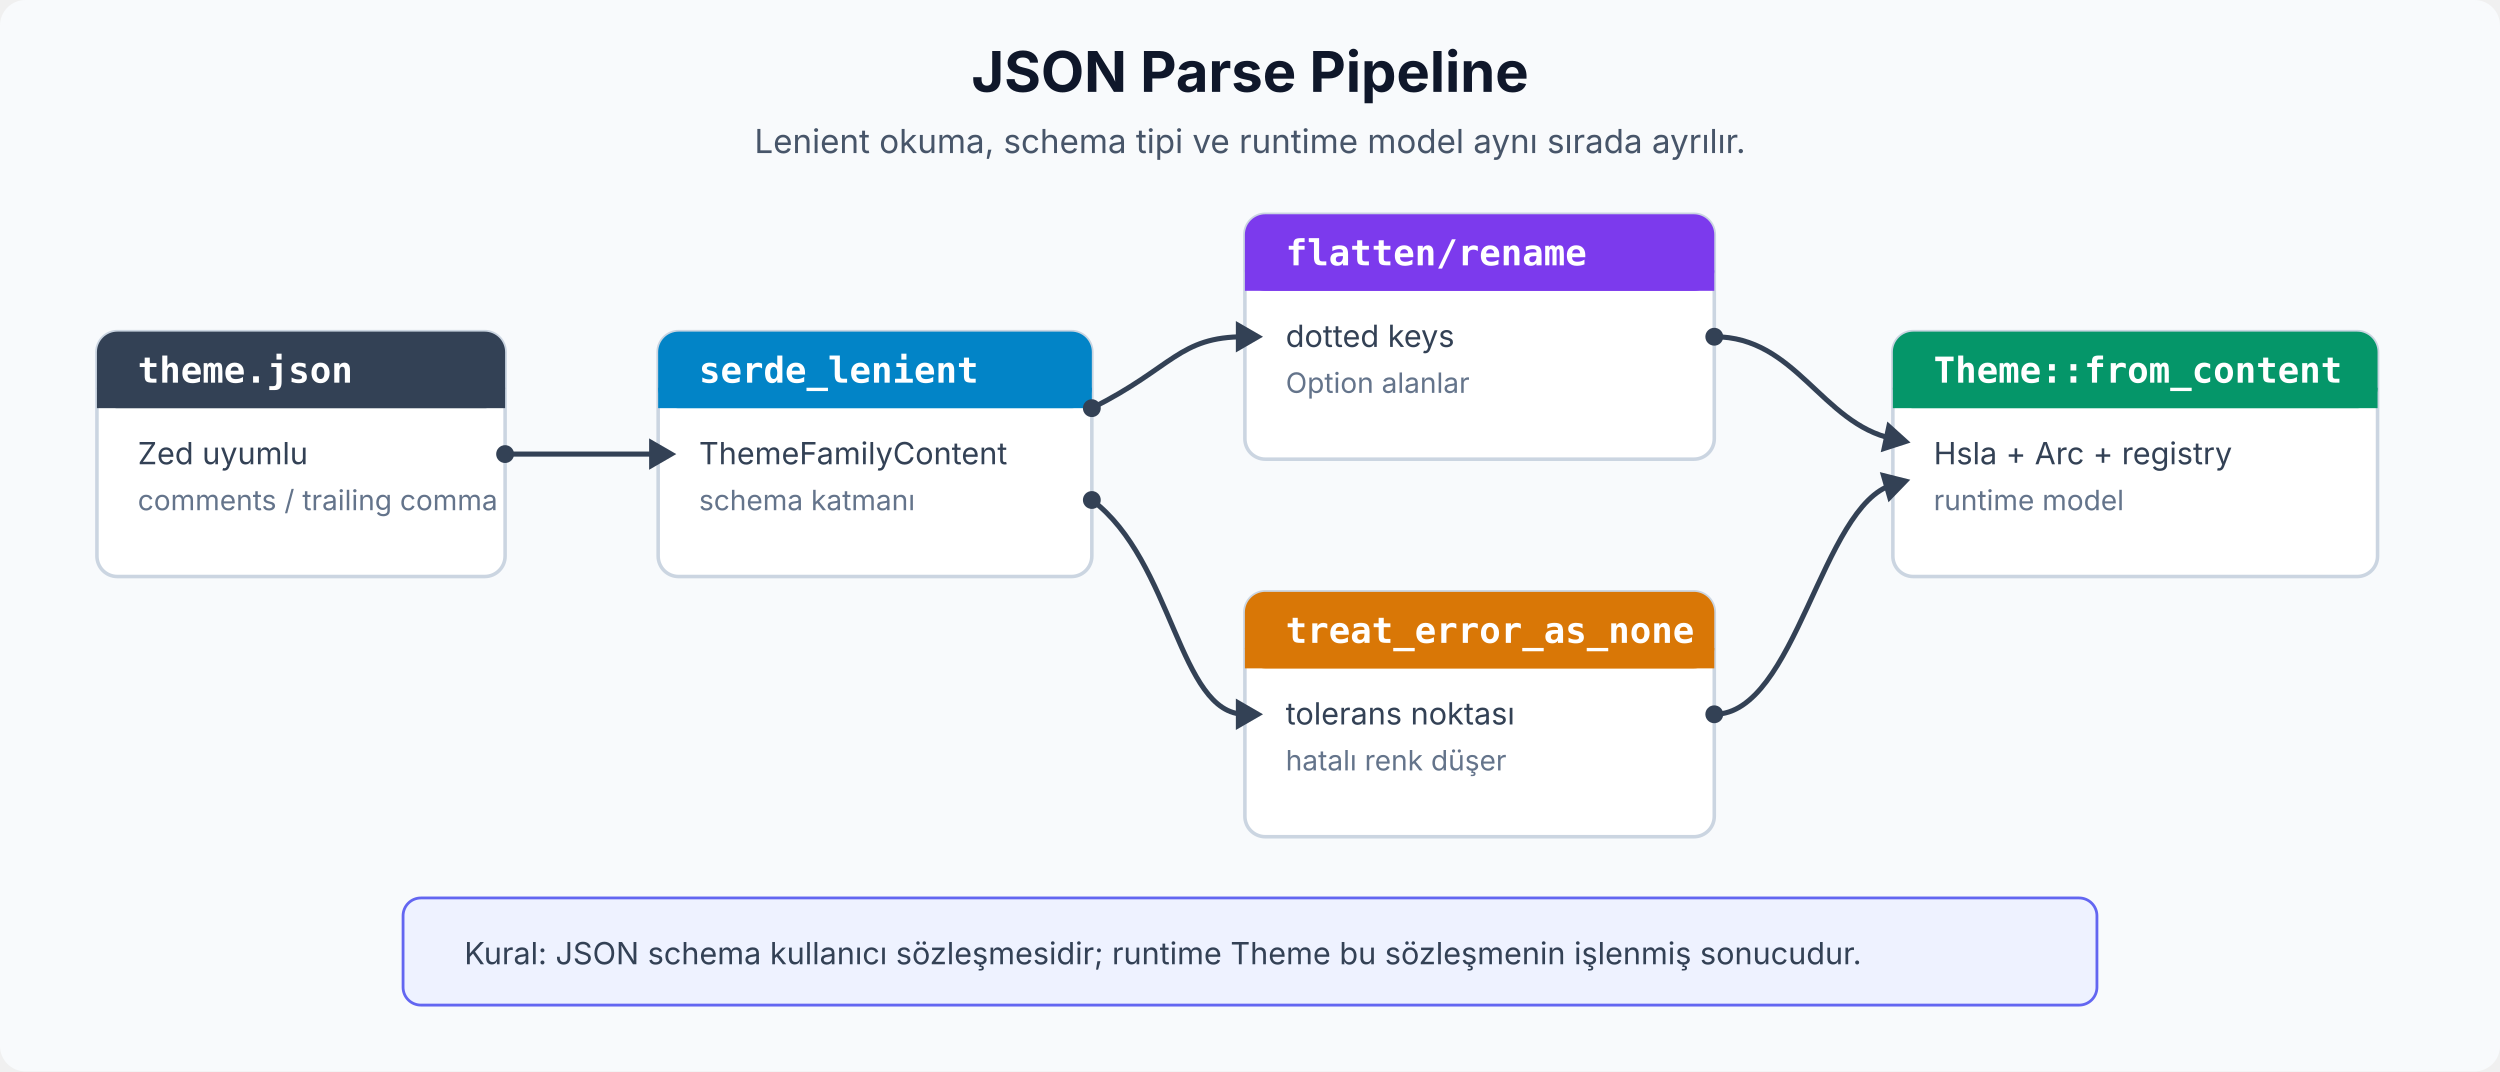
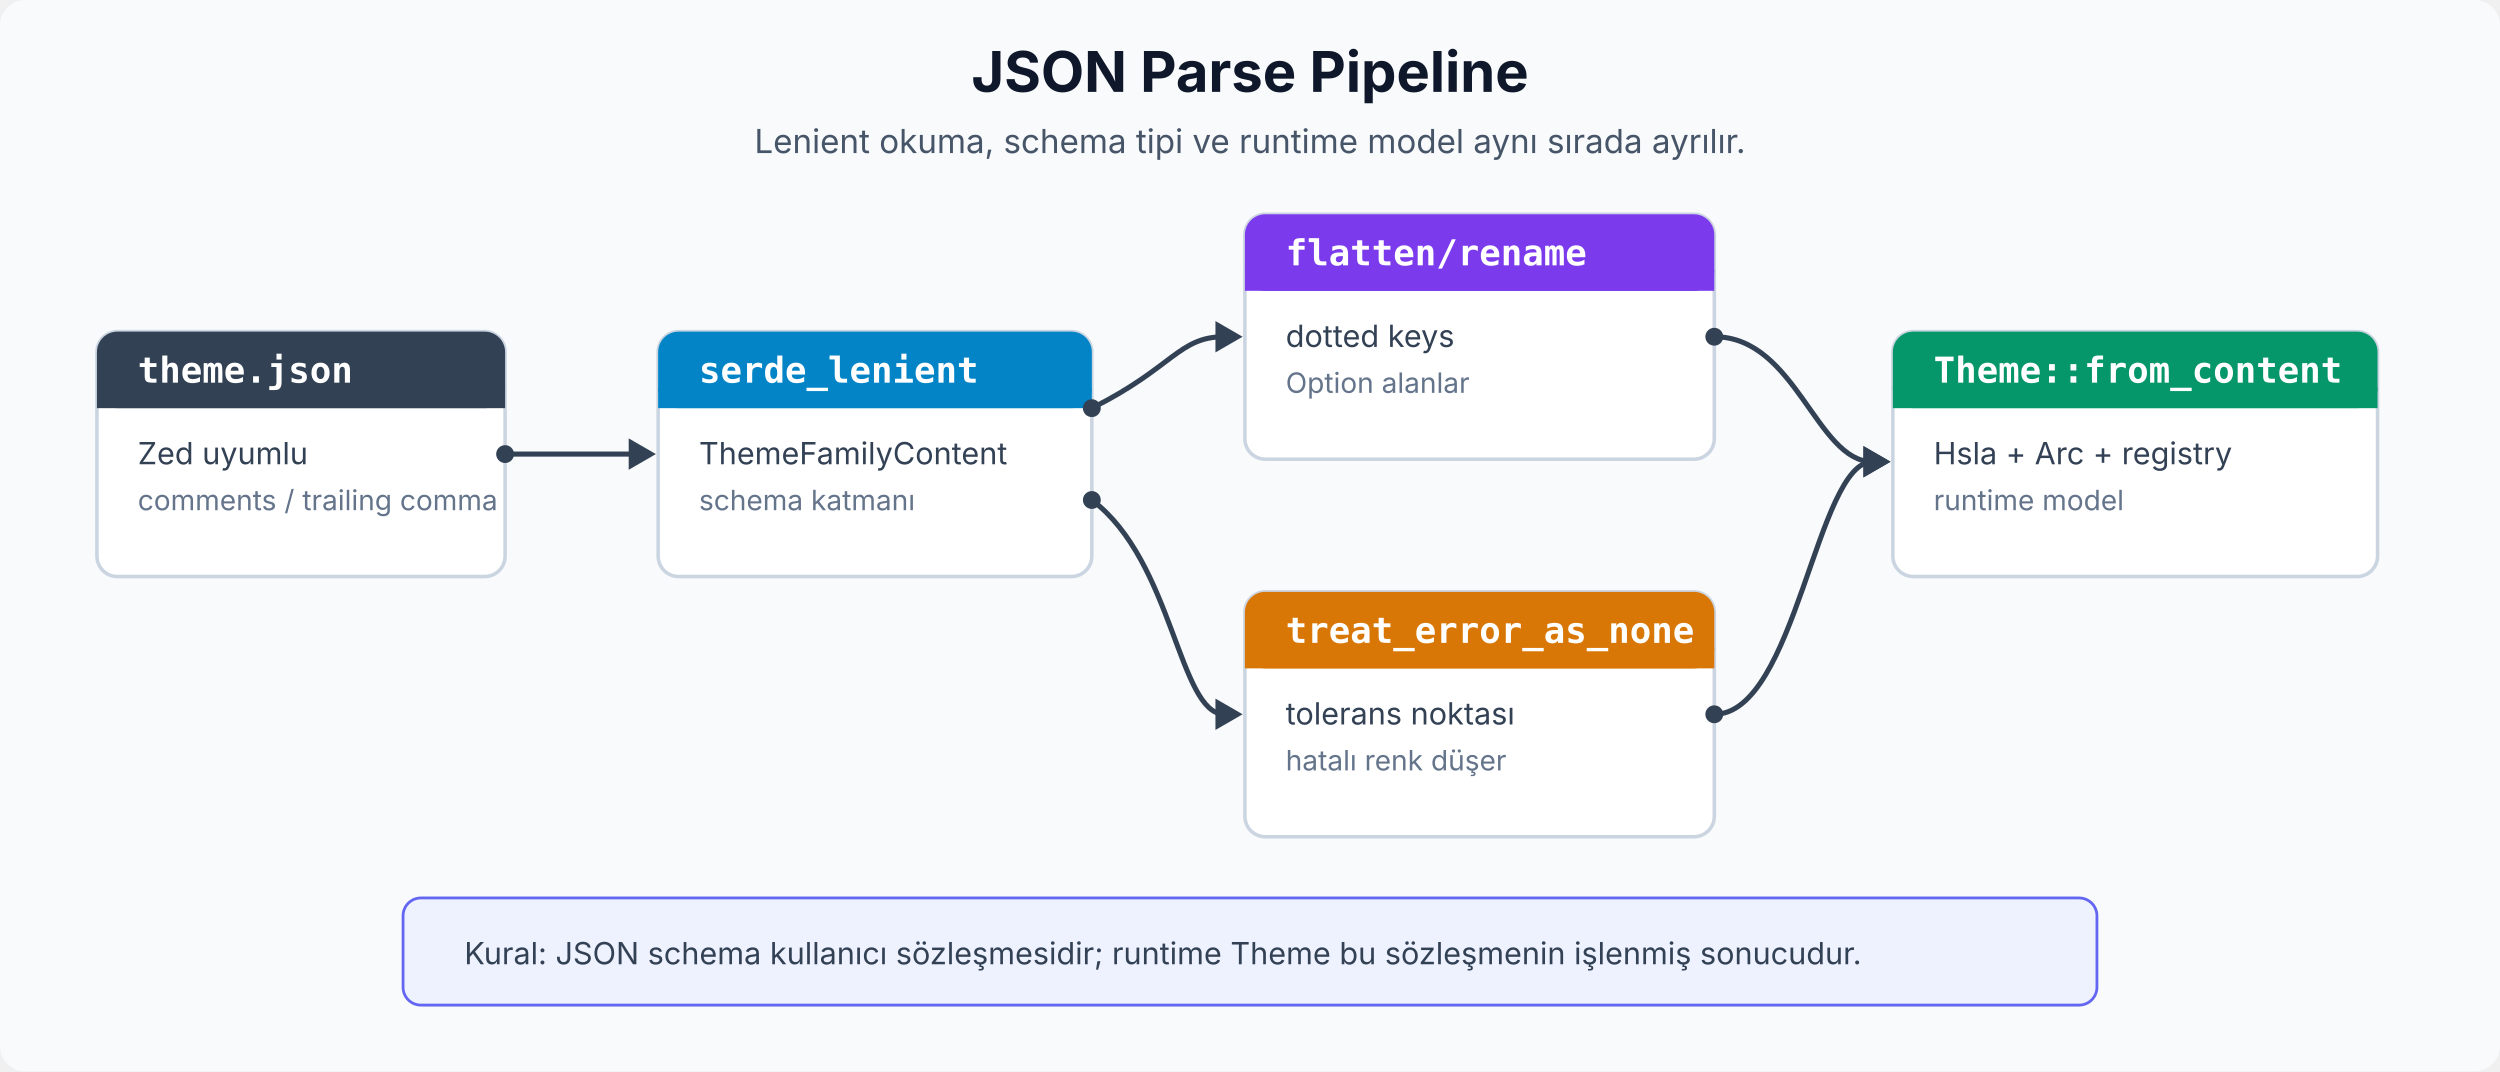
<svg xmlns="http://www.w3.org/2000/svg" viewBox="0 0 980 420">
  <defs>
    <marker id="arrow" viewBox="0 0 1 1" refX="0" refY="0" markerWidth="1" markerHeight="1" orient="auto-start-reverse" overflow="visible" preserveAspectRatio="xMidYMid">
      <path d="M 5.77 0 L -2.88 5 V -5 Z" transform="scale(0.5)" fill="#334155" stroke="#334155" stroke-width="1pt" />
    </marker>
    <marker id="dot-arrow" viewBox="0 0 7 7" refX="3.5" refY="3.5" markerWidth="7" markerHeight="7" markerUnits="userSpaceOnUse">
      <circle cx="3.5" cy="3.5" r="3.5" fill="#334155" />
    </marker>
    <style>
      .title{font:700 22px system-ui,-apple-system,"Segoe UI",sans-serif;fill:#0f172a}
      .sub{font:13px system-ui,-apple-system,"Segoe UI",sans-serif;fill:#475569}
      .card{fill:#fff;stroke:#cbd5e1;stroke-width:1.4}
      .head{font:700 14px ui-monospace,SFMono-Regular,Menlo,Consolas,monospace;fill:#fff}
      .body{font:12px system-ui,-apple-system,"Segoe UI",sans-serif;fill:#334155}
      .small{font:11px system-ui,-apple-system,"Segoe UI",sans-serif;fill:#64748b}
      .arrow{stroke:#334155;stroke-width:2;fill:none;marker-end:url(#arrow); marker-start: url(#dot-arrow)}
    </style>
  </defs>
  <rect width="980" height="420" rx="10" fill="#f8fafc" />
  <text x="490" y="36" text-anchor="middle" class="title">JSON Parse Pipeline</text>
  <text x="490" y="60" text-anchor="middle" class="sub">Lenient okuma, schema tipi ve runtime model aynı sırada ayrılır.</text>
  <rect x="38" y="130" width="160" height="96" rx="8" class="card" />
  <rect x="38" y="130" width="160" height="30" rx="8" fill="#334155" />
  <path d="M38 152 H198 V160 H38 Z" fill="#334155" />
  <text x="54" y="150" class="head">theme.json</text>
  <text x="54" y="182" class="body">Zed uyumlu</text>
  <text x="54" y="200" class="small">comments / trailing comma</text>
  <rect x="258" y="130" width="170" height="96" rx="8" class="card" />
  <rect x="258" y="130" width="170" height="30" rx="8" fill="#0284c7" />
  <path d="M258 152 H428 V160 H258 Z" fill="#0284c7" />
  <text x="274" y="150" class="head">serde_lenient</text>
  <text x="274" y="182" class="body">ThemeFamilyContent</text>
  <text x="274" y="200" class="small">schema katmanı</text>
  <rect x="488" y="84" width="184" height="96" rx="8" class="card" />
  <rect x="488" y="84" width="184" height="30" rx="8" fill="#7c3aed" />
  <path d="M488 106 H672 V114 H488 Z" fill="#7c3aed" />
  <text x="504" y="104" class="head">flatten/rename</text>
  <text x="504" y="136" class="body">dotted keys</text>
  <text x="504" y="154" class="small">Option alanlar</text>
  <rect x="488" y="232" width="184" height="96" rx="8" class="card" />
  <rect x="488" y="232" width="184" height="30" rx="8" fill="#d97706" />
  <path d="M488 254 H672 V262 H488 Z" fill="#d97706" />
  <text x="504" y="252" class="head">treat_error_as_none</text>
  <text x="504" y="284" class="body">tolerans noktası</text>
  <text x="504" y="302" class="small">hatalı renk düşer</text>
  <rect x="742" y="130" width="190" height="96" rx="8" class="card" />
  <rect x="742" y="130" width="190" height="30" rx="8" fill="#059669" />
  <path d="M742 152 H932 V160 H742 Z" fill="#059669" />
  <text x="758" y="150" class="head">Theme::from_content</text>
  <text x="758" y="182" class="body">Hsla + Arc + registry</text>
  <text x="758" y="200" class="small">runtime model</text>
-   <path d="M198 178 H258" class="arrow" />
-   <path d="M428 160 C460 144 462 132 488 132" class="arrow" />
-   <path d="M428 196 C460 220 462 280 488 280" class="arrow" />
-   <path d="M672 132 C704 132 714 166 742 172" class="arrow" />
-   <path d="M672 280 C704 280 714 198 742 190" class="arrow" />
+   <path d="M198 178 H250" class="arrow" />
+   <path d="M428 160 C460 144 462 132 480 132" class="arrow" />
+   <path d="M428 196 C460 220 462 280 480 280" class="arrow" />
+   <path d="M672 132 C704 132 712 181 734 181" class="arrow" />
+   <path d="M672 280 C704 280 712 181 734 181" class="arrow" />
  <rect x="158" y="352" width="664" height="42" rx="7" fill="#eef2ff" stroke="#6366f1" stroke-width="1.1" />
  <text x="182" y="378" class="body">Kural: JSON schema kullanıcı sözleşmesidir; runtime Theme bu sözleşmenin işlenmiş sonucudur.</text>
</svg>
